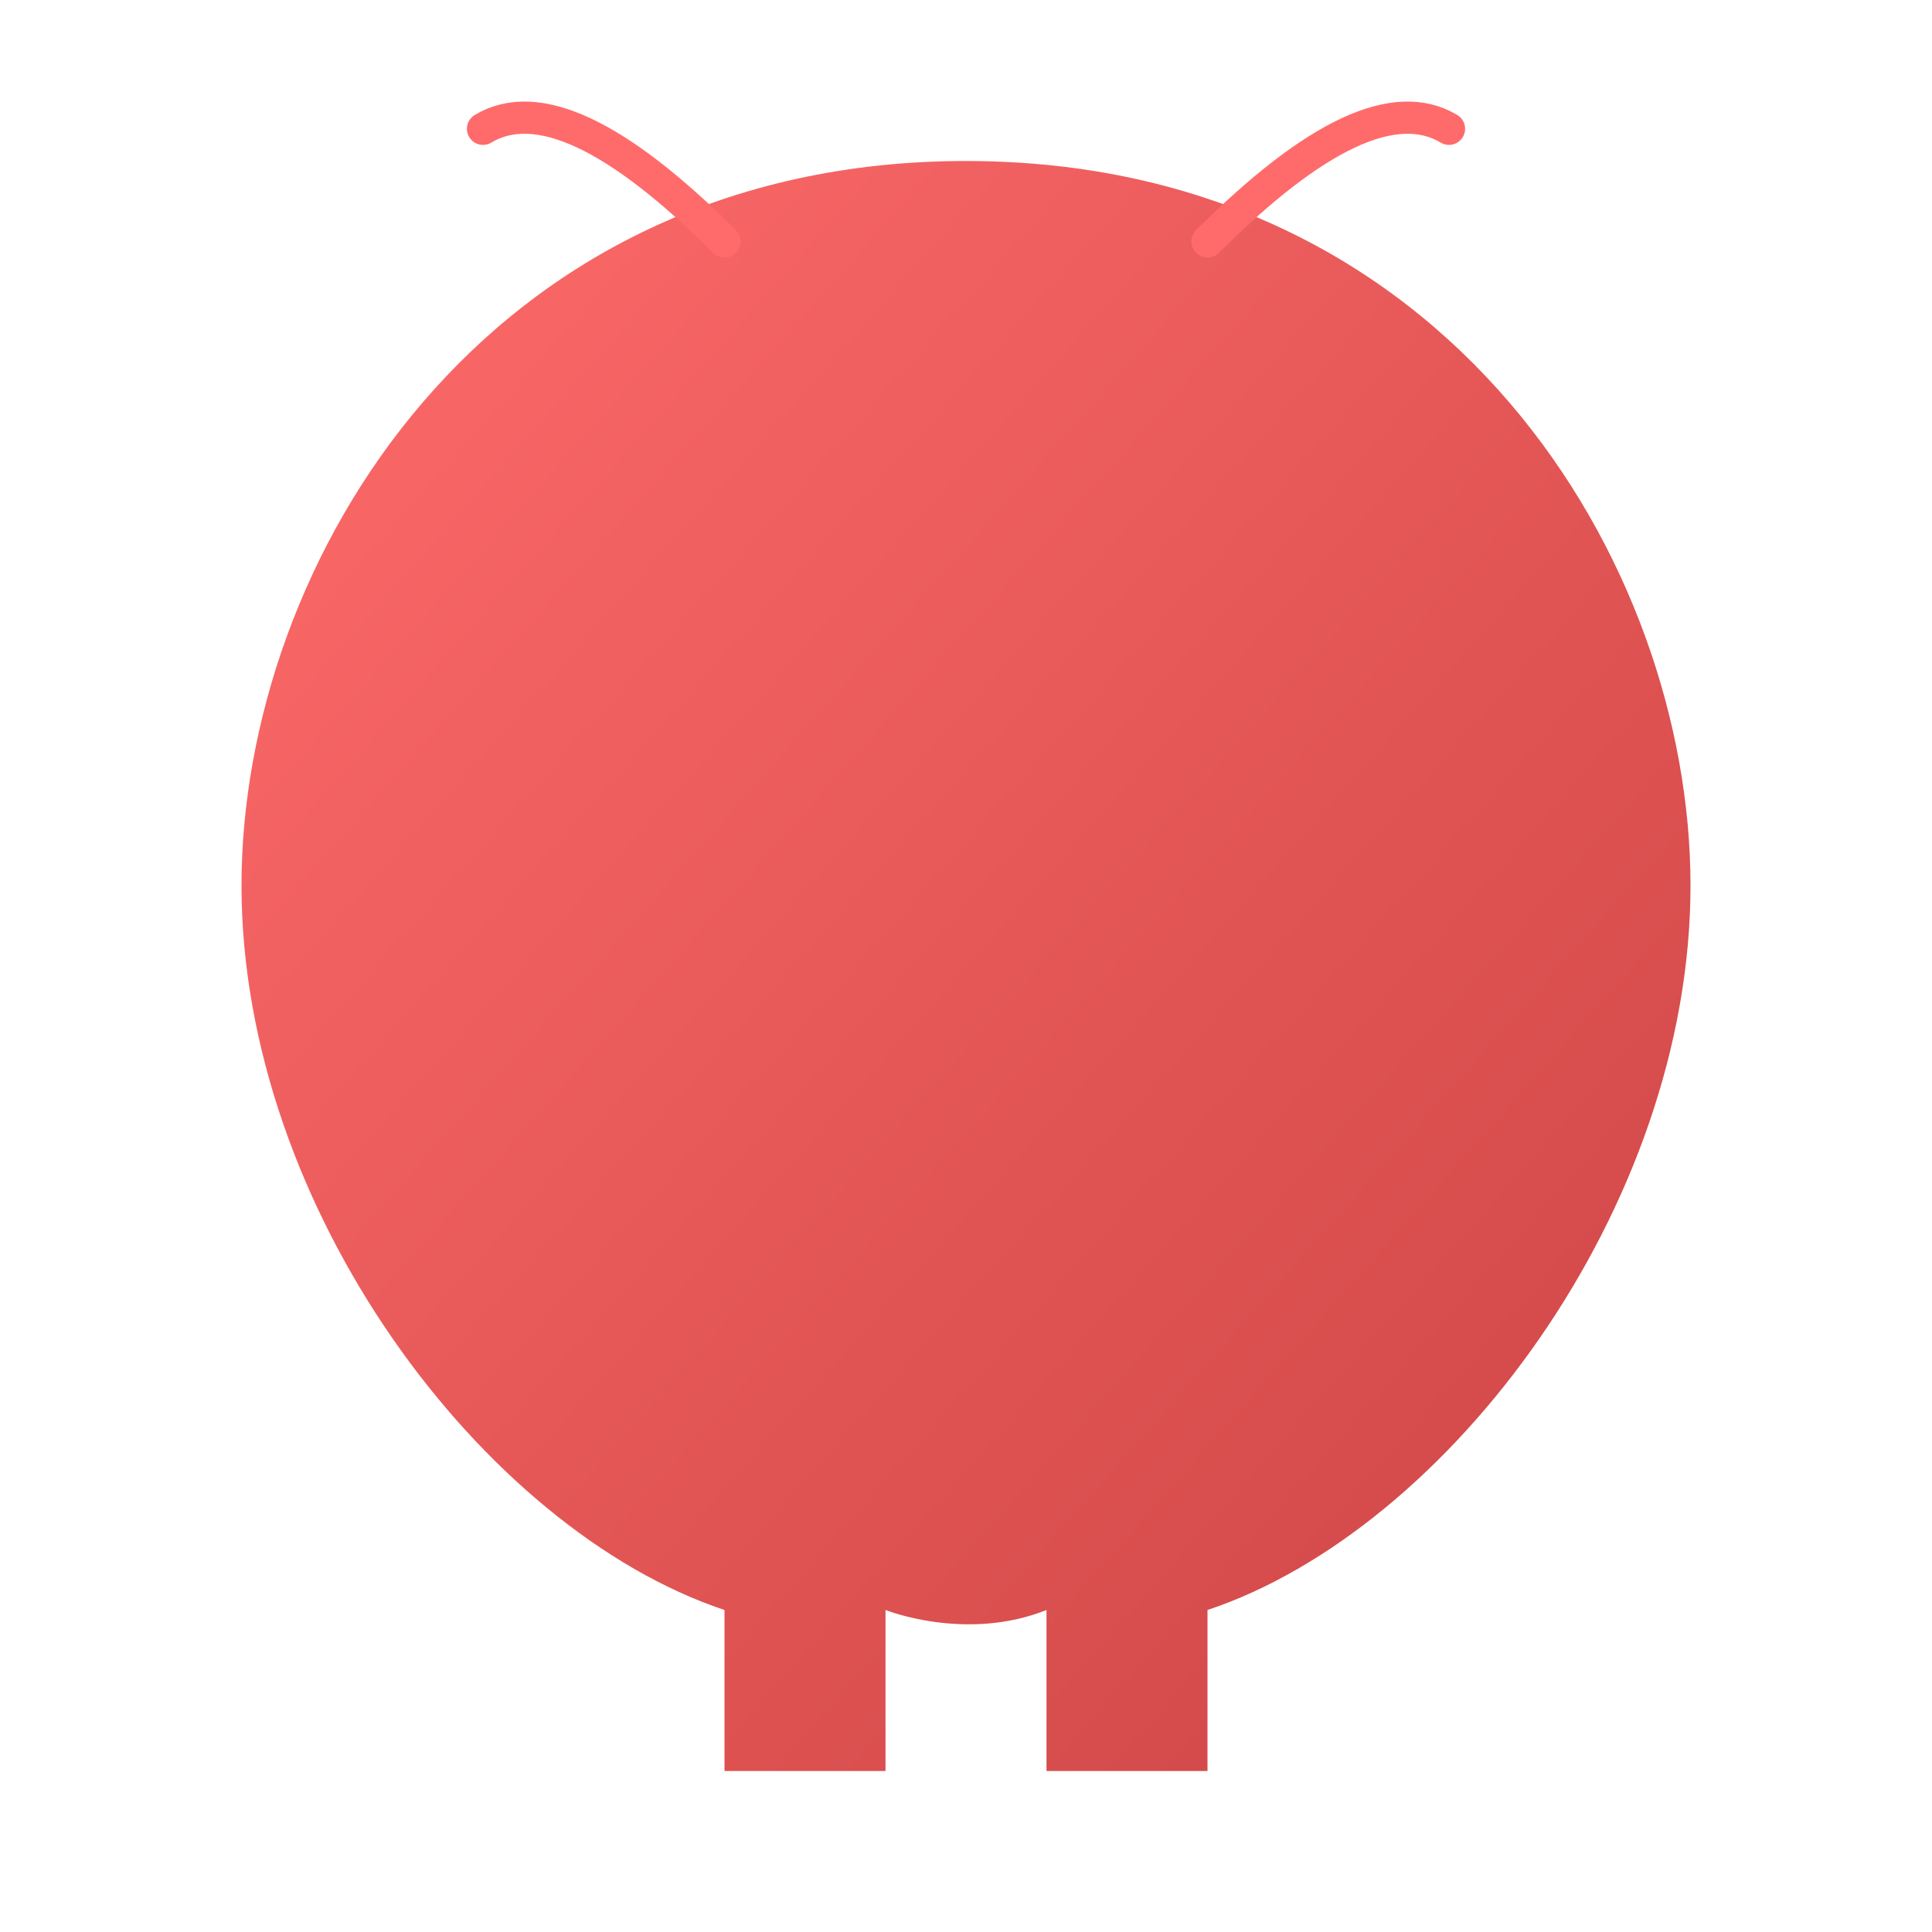
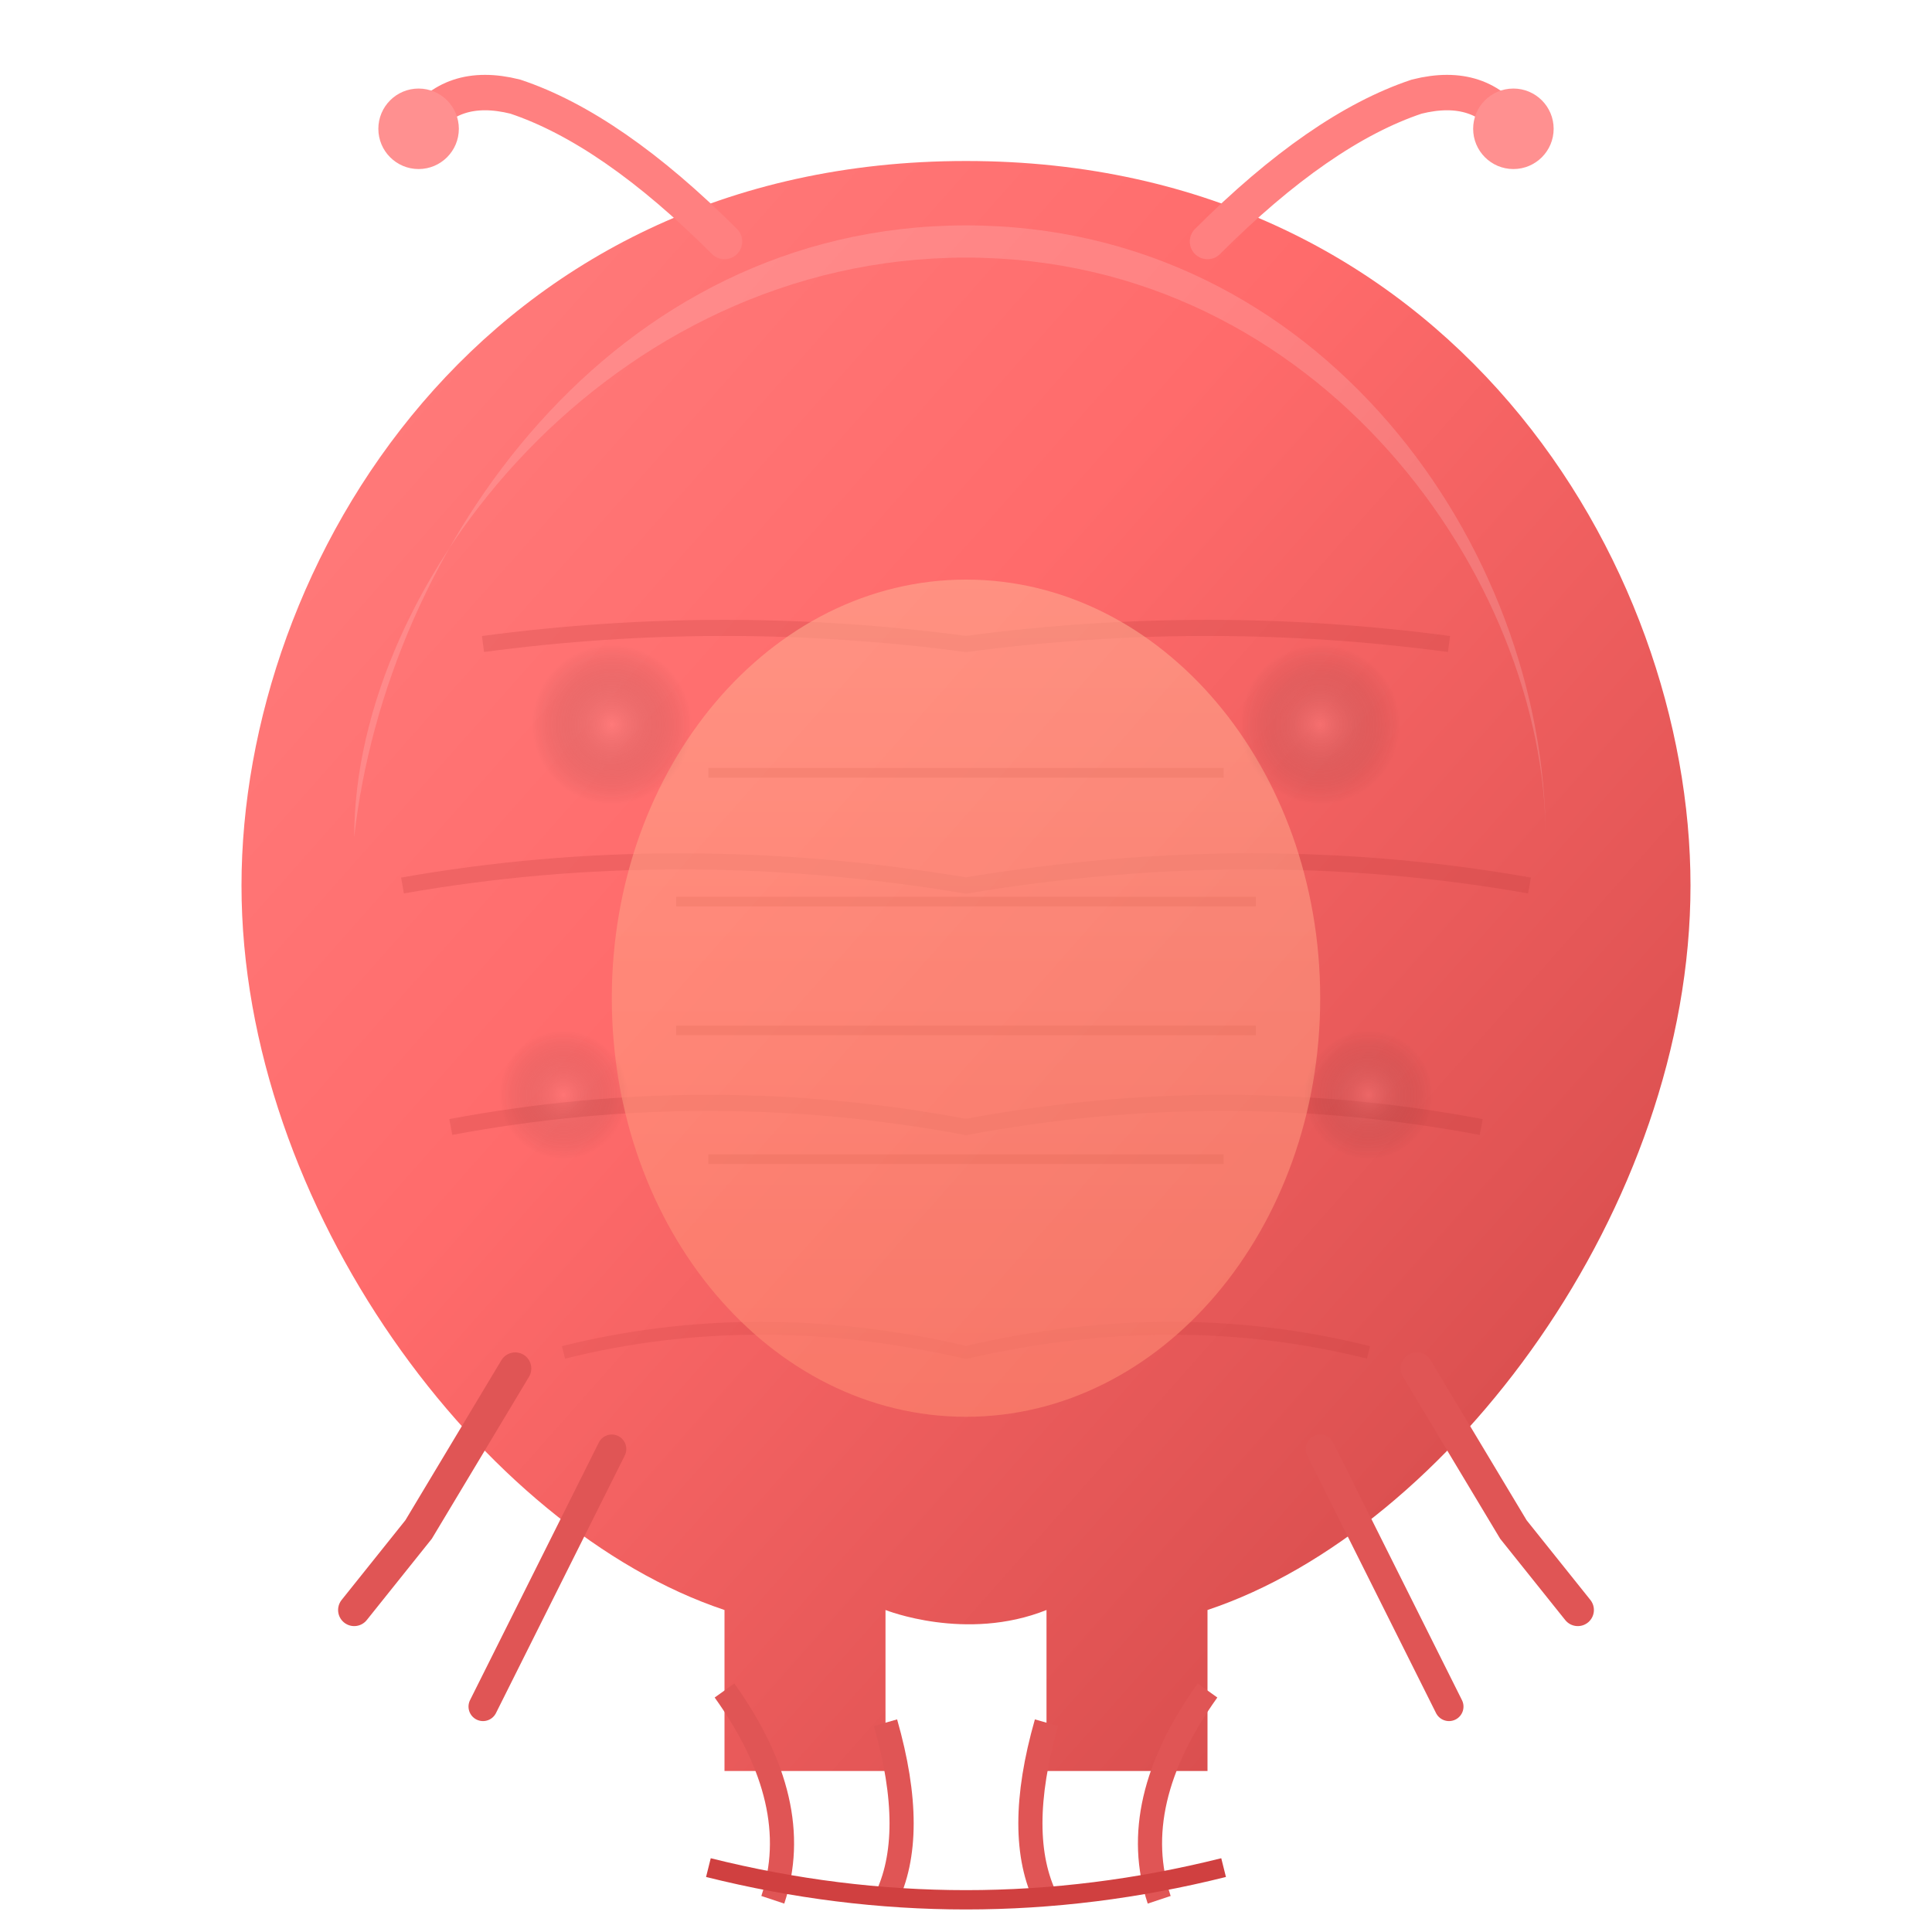
<svg xmlns="http://www.w3.org/2000/svg" viewBox="0 0 120 120" fill="none">
  <defs>
    <linearGradient id="lg" x1="0%" y1="0%" x2="100%" y2="100%">
-       <stop offset="0%" stop-color="#FF6B6B" />
+       <stop offset="0%" stop-color="#FF8080" />
+       <stop offset="40%" stop-color="#FF6B6B" />
      <stop offset="100%" stop-color="#CC4444" />
    </linearGradient>
+     <linearGradient id="belly" x1="50%" y1="0%" x2="50%" y2="100%">
+       <stop offset="0%" stop-color="#FFAA90" />
+       <stop offset="100%" stop-color="#FF8870" />
+     </linearGradient>
+     <radialGradient id="shell-spot" cx="50%" cy="50%" r="50%">
+       <stop offset="0%" stop-color="#FF9090" />
+       <stop offset="100%" stop-color="transparent" />
+     </radialGradient>
  </defs>
  <path d="M60 10 C30 10 15 35 15 55 C15 75 30 95 45 100 L45 110 L55 110 L55 100 C55 100 60 102 65 100 L65 110 L75 110 L75 100 C90 95 105 75 105 55 C105 35 90 10 60 10Z" fill="url(#lg)" />
-   <path d="M45 15 Q35 5 30 8" stroke="#FF6B6B" stroke-width="2" stroke-linecap="round" />
-   <path d="M75 15 Q85 5 90 8" stroke="#FF6B6B" stroke-width="2" stroke-linecap="round" />
+   <path d="M60 14 C38 14 24 34 22 52 C22 36 38 16 60 16 C82 16 96 36 96 52 C96 34 82 14 60 14Z" fill="rgba(255,255,255,0.15)" />
+   <path d="M30 40 Q45 38 60 40 Q75 38 90 40" fill="none" stroke="rgba(180,50,50,0.2)" stroke-width="1" />
+   <path d="M25 55 Q42 52 60 55 Q78 52 95 55" fill="none" stroke="rgba(180,50,50,0.2)" stroke-width="1" />
+   <path d="M28 70 Q44 67 60 70 Q76 67 92 70" fill="none" stroke="rgba(180,50,50,0.2)" stroke-width="1" />
+   <path d="M35 84 Q47 81 60 84 Q73 81 85 84" fill="none" stroke="rgba(180,50,50,0.15)" stroke-width="0.8" />
+   <ellipse cx="60" cy="62" rx="22" ry="26" fill="url(#belly)" opacity="0.6" />
+   <line x1="44" y1="48" x2="76" y2="48" stroke="rgba(200,80,60,0.15)" stroke-width="0.6" />
+   <line x1="42" y1="56" x2="78" y2="56" stroke="rgba(200,80,60,0.15)" stroke-width="0.6" />
+   <line x1="42" y1="64" x2="78" y2="64" stroke="rgba(200,80,60,0.15)" stroke-width="0.6" />
+   <line x1="44" y1="72" x2="76" y2="72" stroke="rgba(200,80,60,0.15)" stroke-width="0.6" />
+   <circle cx="38" cy="45" r="5" fill="url(#shell-spot)" opacity="0.3" />
+   <circle cx="82" cy="45" r="5" fill="url(#shell-spot)" opacity="0.3" />
+   <circle cx="35" cy="68" r="4" fill="url(#shell-spot)" opacity="0.25" />
+   <circle cx="85" cy="68" r="4" fill="url(#shell-spot)" opacity="0.25" />
+   <path d="M45 15 Q38 8 32 6 Q28 5 26 8" stroke="#FF8080" stroke-width="2.2" stroke-linecap="round" fill="none" />
+   <circle cx="26" cy="8" r="2.5" fill="#FF9090" />
+   <path d="M75 15 Q82 8 88 6 Q92 5 94 8" stroke="#FF8080" stroke-width="2.2" stroke-linecap="round" fill="none" />
+   <circle cx="94" cy="8" r="2.5" fill="#FF9090" />
+   <path d="M32 85 L26 95 L22 100" stroke="#E05555" stroke-width="2" stroke-linecap="round" fill="none" />
+   <path d="M38 90 L33 100 L30 106" stroke="#E05555" stroke-width="1.8" stroke-linecap="round" fill="none" />
+   <path d="M88 85 L94 95 L98 100" stroke="#E05555" stroke-width="2" stroke-linecap="round" fill="none" />
+   <path d="M82 90 L87 100 L90 106" stroke="#E05555" stroke-width="1.8" stroke-linecap="round" fill="none" />
+   <path d="M45 105 Q50 112 48 118" stroke="#E05555" stroke-width="1.5" fill="none" />
+   <path d="M55 107 Q57 114 55 118" stroke="#E05555" stroke-width="1.5" fill="none" />
+   <path d="M65 107 Q63 114 65 118" stroke="#E05555" stroke-width="1.5" fill="none" />
+   <path d="M75 105 Q70 112 72 118" stroke="#E05555" stroke-width="1.5" fill="none" />
+   <path d="M44 116 Q60 120 76 116" fill="none" stroke="#D04040" stroke-width="1.2" />
</svg>
